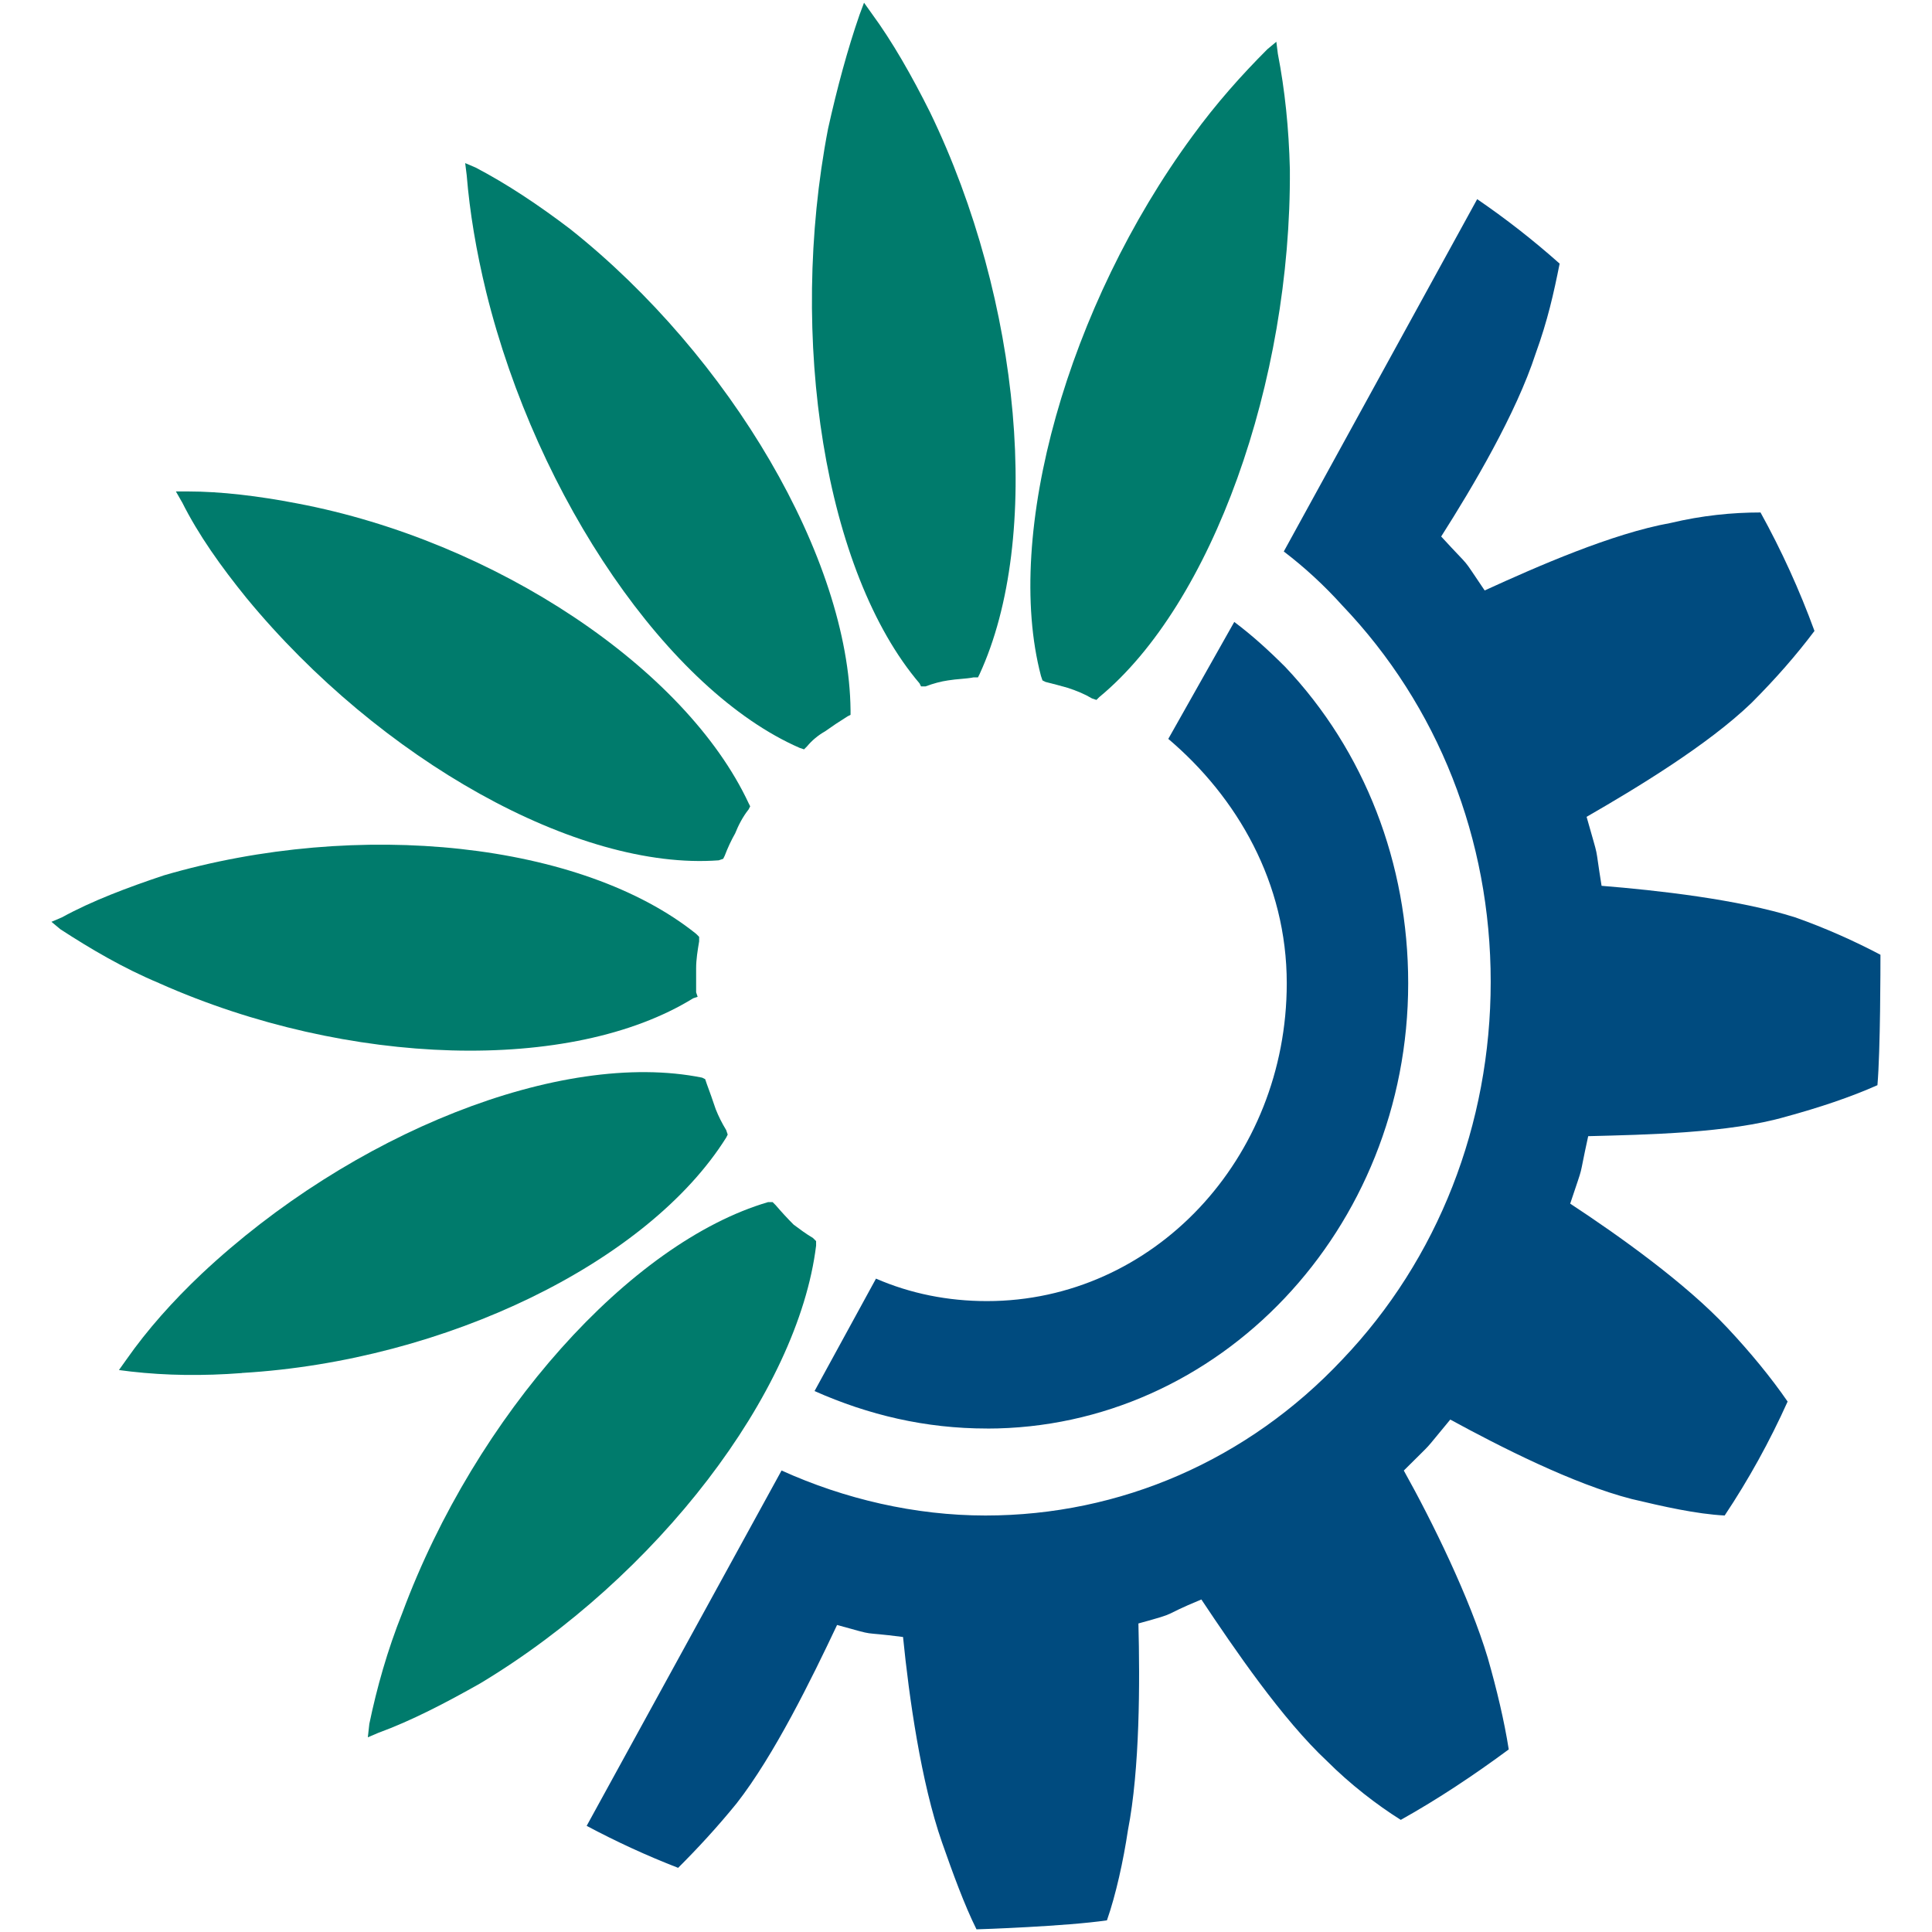
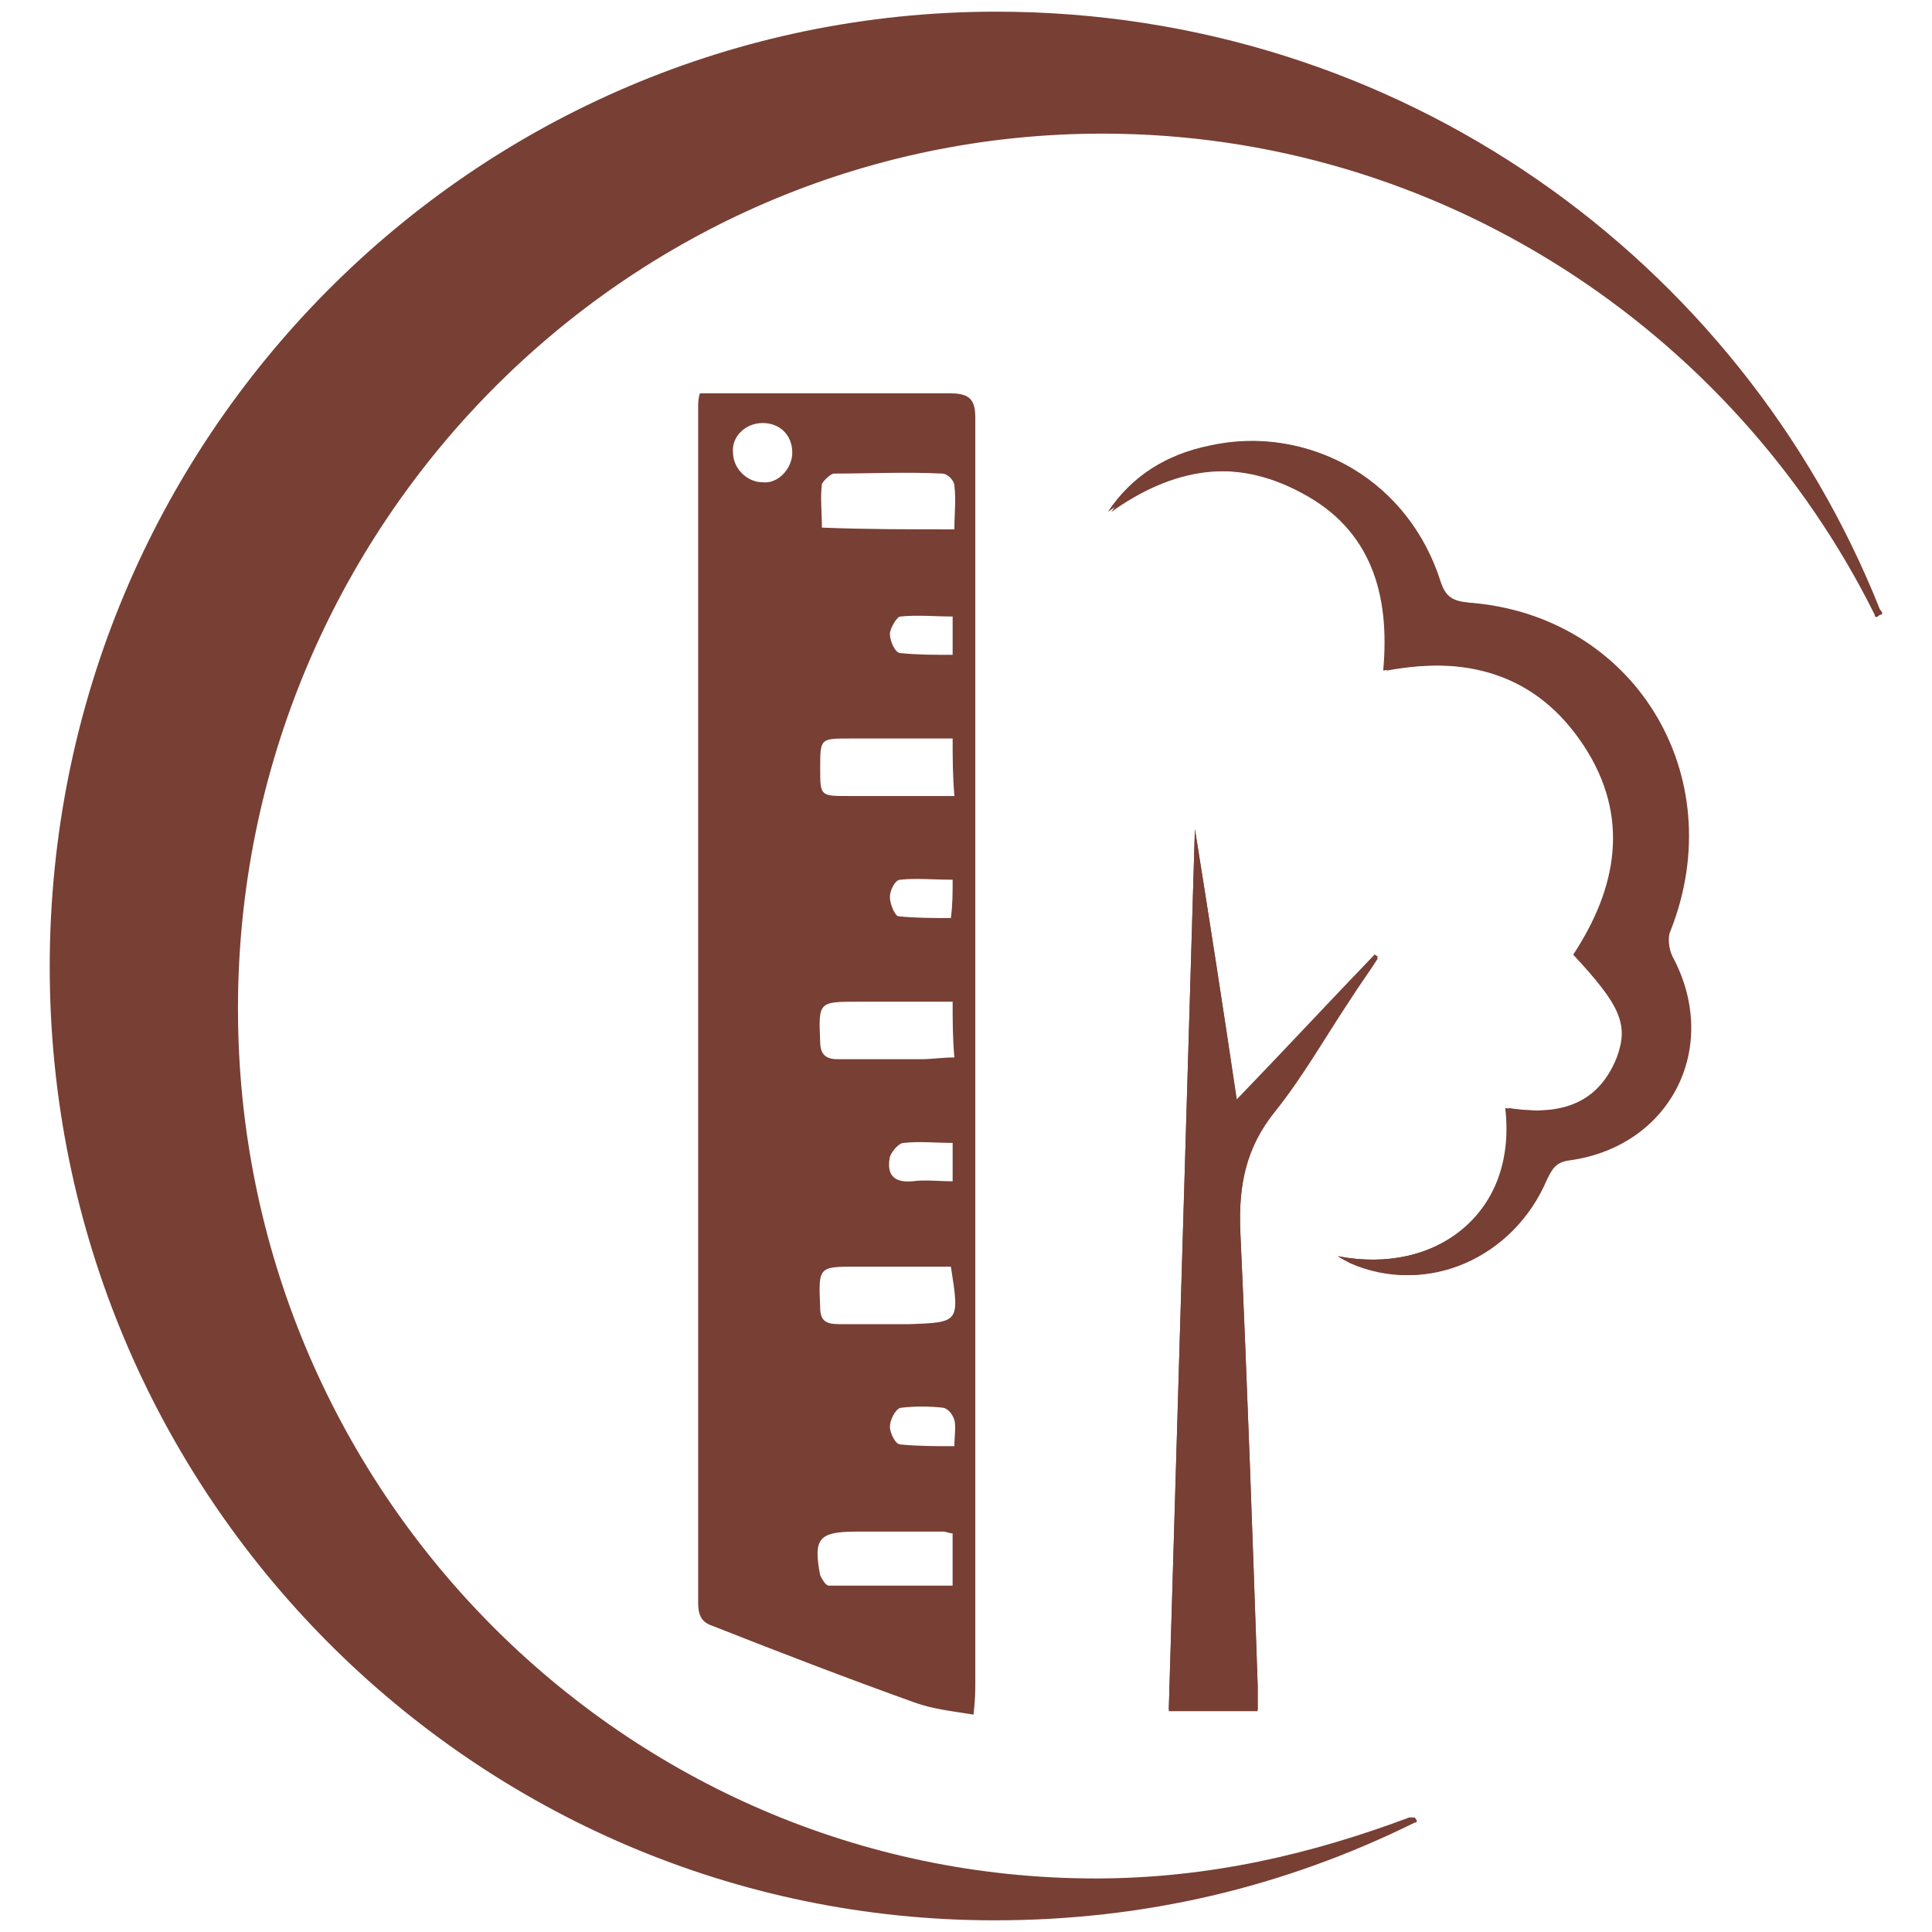
- <svg xmlns="http://www.w3.org/2000/svg" width="512" height="512" fill="none" version="1.1" viewBox="0 0 41 41">
-   <g transform="translate(.11794 1.0794)" stroke-width=".318">
-     <path class="a" d="m20.827 29.236c-1.304 0-2.514-0.286-3.659-0.795l1.304-2.386c0.732 0.318 1.527 0.477 2.354 0.477 3.532 0 6.363-3.023 6.363-6.745 0-2.132-1.05-3.945-2.514-5.186l1.4-2.482c0.382 0.286 0.732 0.605 1.082 0.955 1.686 1.782 2.609 4.168 2.609 6.713 0 5.218-4.009 9.45-8.941 9.45z" fill="#004b7f" />
-     <path class="a" d="m33.586 23.032c-0.223 1.018-0.064 0.477-0.382 1.432 1.018 0.668 2.45 1.686 3.341 2.641 0.477 0.509 0.923 1.05 1.273 1.559q-0.573 1.273-1.336 2.418c-0.605-0.032-1.304-0.191-1.973-0.35-1.241-0.318-2.8-1.114-3.85-1.686-0.636 0.764-0.286 0.382-0.986 1.082 0.605 1.082 1.4 2.704 1.782 3.977 0.191 0.668 0.35 1.336 0.445 1.941-0.732 0.541-1.495 1.05-2.291 1.495-0.509-0.318-1.082-0.764-1.559-1.241-0.955-0.891-1.973-2.386-2.673-3.436-0.923 0.382-0.414 0.255-1.336 0.509 0.032 1.241 0.032 3.086-0.223 4.391-0.095 0.636-0.255 1.368-0.445 1.909-0.859 0.127-2.704 0.191-2.768 0.191-0.255-0.509-0.509-1.209-0.732-1.845-0.445-1.273-0.7-3.086-0.827-4.359-0.986-0.127-0.477 0-1.4-0.255-0.541 1.145-1.336 2.768-2.132 3.786-0.414 0.509-0.827 0.955-1.241 1.368q-0.986-0.382-1.941-0.891l4.136-7.541c1.336 0.605 2.832 0.955 4.327 0.955 2.864 0 5.568-1.177 7.572-3.309 2.036-2.132 3.15-4.995 3.15-8.018 0-3.023-1.114-5.854-3.15-7.986q-0.573-0.636-1.241-1.145l4.104-7.477c0.605 0.414 1.177 0.859 1.75 1.368-0.127 0.636-0.255 1.209-0.509 1.909-0.414 1.273-1.336 2.832-2.005 3.882 0.7 0.764 0.382 0.35 0.923 1.145 1.114-0.509 2.704-1.209 3.945-1.432 0.668-0.159 1.304-0.223 1.909-0.223q0.668 1.209 1.145 2.514c-0.382 0.509-0.827 1.018-1.336 1.527-0.923 0.891-2.45 1.814-3.5 2.418 0.286 1.018 0.159 0.477 0.318 1.464 1.177 0.095 2.895 0.286 4.104 0.668 0.636 0.223 1.273 0.509 1.814 0.795 0 0.223 0 2.036-0.064 2.768-0.573 0.255-1.241 0.477-1.941 0.668-1.209 0.35-2.959 0.382-4.2 0.414z" fill="#004b7f" />
-     <g fill="#007b6c">
-       <path class="b" d="m23.214 13.71-0.064 0.064-0.095-0.032c-0.159-0.095-0.318-0.159-0.509-0.223q-0.223-0.064-0.477-0.127l-0.064-0.032-0.032-0.095c-0.795-3.023 0.573-7.859 3.213-11.454 0.509-0.7 1.05-1.304 1.591-1.845l0.191-0.159 0.032 0.255q0.223 1.145 0.255 2.45c0.032 4.518-1.655 9.227-4.041 11.199z" />
-       <path class="b" d="m19.618 1.301c1.941 4.009 2.386 9.036 1.05 11.931l-0.032 0.064h-0.095c-0.159 0.032-0.35 0.032-0.541 0.064q-0.223 0.032-0.477 0.127h-0.095l-0.032-0.064c-2.004-2.354-2.8-7.318-1.941-11.772 0.191-0.859 0.414-1.686 0.668-2.418l0.095-0.255 0.159 0.223c0.445 0.605 0.859 1.336 1.241 2.1z" />
-       <path class="b" d="m17.932 13.996v0.095l-0.064 0.032q-0.255 0.159-0.477 0.318-0.223 0.127-0.382 0.318l-0.064 0.064-0.095-0.032c-2.768-1.209-5.568-5.282-6.65-9.672q-0.318-1.304-0.414-2.482l-0.032-0.255 0.223 0.095c0.668 0.35 1.336 0.795 2.005 1.304 3.404 2.704 5.918 7 5.95 10.213z" />
-       <path class="b" d="m3.742 9.573-0.127-0.223h0.255c0.7 0 1.495 0.095 2.323 0.255 4.2 0.795 8.241 3.5 9.577 6.363l0.032 0.064-0.032 0.064c-0.127 0.159-0.223 0.35-0.286 0.509q-0.127 0.223-0.223 0.477l-0.032 0.064-0.095 0.032c-2.991 0.223-7.191-2.132-10.022-5.568-0.541-0.668-1.018-1.336-1.368-2.036z" />
-       <path class="b" d="m3.265 19.787c-0.764-0.318-1.464-0.732-2.1-1.145l-0.191-0.159 0.223-0.095c0.636-0.35 1.4-0.636 2.163-0.891 4.136-1.209 8.877-0.7 11.295 1.241l0.064 0.064v0.095c-0.032 0.191-0.064 0.382-0.064 0.573q0 0.255 0 0.509l0.032 0.095-0.095 0.032c-2.577 1.591-7.318 1.464-11.327-0.318z" />
-       <path class="b" d="m5.015 28.059q-1.241 0.095-2.354-0.032l-0.255-0.032 0.159-0.223c0.445-0.636 0.986-1.241 1.591-1.814 3.182-2.991 7.636-4.772 10.627-4.168l0.064 0.032 0.032 0.095q0.095 0.255 0.191 0.541c0.064 0.159 0.127 0.286 0.223 0.445l0.032 0.095-0.032 0.064c-1.655 2.641-5.95 4.741-10.277 4.995z" />
-       <path class="b" d="m17.137 25.195 0.064 0.064v0.095c-0.382 3.118-3.373 7.032-7.127 9.29-0.732 0.414-1.464 0.795-2.163 1.05l-0.223 0.095 0.032-0.286c0.159-0.764 0.382-1.559 0.7-2.354 1.559-4.2 4.836-7.859 7.763-8.718h0.095l0.064 0.064q0.191 0.223 0.382 0.414c0.127 0.095 0.255 0.191 0.414 0.286z" />
-     </g>
+ <svg xmlns="http://www.w3.org/2000/svg" width="512" height="512" fill="none" version="1.1" viewBox="0 0 41 41" id="svg24">
+   <defs id="defs28" />
+   <g id="g850" transform="matrix(0.843845,0,0,0.843845,0.2115003,-0.596125)">
+     <path d="M 1,25.022 C 1,38.304 11.696,49 24.759,49 c 3.77,0 7.277,-0.833 10.564,-2.455 0,0 0.132,0 0,-0.132 h -0.132 c -2.455,0.92 -5.041,1.534 -7.89,1.534 -11.836,0 -21.567,-9.775 -21.567,-21.874 0,-12.099 9.732,-22.006 21.742,-22.006 8.46,0 15.868,4.953 19.419,12.099 0,0 0,0.132 0.132,0 0.132,0 0,-0.132 0,-0.132 C 43.52,7.225 34.929,1 24.803,1 11.696,1 1,11.696 1,25.022 Z" fill="#783f34" id="path14-3" />
+     <path d="m 24.233,43.827 c -0.526,-0.088 -1.008,-0.132 -1.49,-0.307 -1.71,-0.614 -3.419,-1.271 -5.085,-1.929 -0.263,-0.088 -0.351,-0.263 -0.351,-0.57 0,-10.038 0,-20.077 0,-30.071 0,-0.088 0,-0.219 0.044,-0.351 0.307,0 0.57,0 0.833,0 1.841,0 3.638,0 5.479,0 0.482,0 0.614,0.175 0.614,0.614 0,3.857 0,7.759 0,11.616 0,6.707 0,13.414 0,20.164 0,0.219 0,0.438 -0.044,0.833 z M 23.707,19.279 c -0.877,0 -1.71,0 -2.586,0 -0.745,0 -0.745,0 -0.745,0.745 0,0.701 0,0.701 0.701,0.701 0.263,0 0.526,0 0.789,0 0.614,0 1.227,0 1.885,0 -0.044,-0.526 -0.044,-0.964 -0.044,-1.446 z m 0,6.619 c -0.789,0 -1.578,0 -2.367,0 -1.008,0 -1.008,0 -0.964,1.008 0,0.307 0.132,0.438 0.438,0.438 0.701,0 1.403,0 2.104,0 0.263,0 0.526,-0.044 0.833,-0.044 -0.044,-0.482 -0.044,-0.921 -0.044,-1.403 z m -0.044,6.663 c -0.789,0 -1.578,0 -2.367,0 -0.964,0 -0.964,0 -0.921,1.008 0,0.351 0.132,0.438 0.482,0.438 0.57,0 1.14,0 1.754,0 1.271,-0.044 1.271,-0.044 1.052,-1.447 z m 0.088,-18.542 c 0,-0.395 0.044,-0.745 0,-1.096 0,-0.132 -0.175,-0.307 -0.307,-0.307 -0.92,-0.044 -1.841,0 -2.718,0 -0.088,0 -0.263,0.175 -0.307,0.263 -0.044,0.351 0,0.701 0,1.096 1.096,0.044 2.148,0.044 3.332,0.044 z m -0.044,25.249 c -0.088,0 -0.175,-0.044 -0.219,-0.044 -0.745,0 -1.447,0 -2.192,0 -0.964,0 -1.096,0.175 -0.921,1.096 0.044,0.088 0.132,0.263 0.219,0.263 1.008,0 2.06,0 3.112,0 0,-0.482 0,-0.877 0,-1.315 z M 19.674,12.09 c 0,-0.438 -0.307,-0.745 -0.745,-0.745 -0.438,0 -0.789,0.351 -0.745,0.745 0,0.395 0.351,0.745 0.745,0.745 0.395,0.044 0.745,-0.351 0.745,-0.745 z m 4.033,4.121 c -0.438,0 -0.877,-0.044 -1.315,0 -0.088,0 -0.263,0.307 -0.263,0.438 0,0.175 0.132,0.482 0.263,0.482 0.438,0.044 0.877,0.044 1.315,0.044 0,-0.351 0,-0.657 0,-0.964 z m 0,6.619 c -0.482,0 -0.92,-0.044 -1.315,0 -0.132,0 -0.263,0.263 -0.263,0.438 0,0.175 0.132,0.482 0.219,0.482 0.438,0.044 0.877,0.044 1.315,0.044 0.044,-0.351 0.044,-0.614 0.044,-0.964 z m 0,6.619 c -0.438,0 -0.833,-0.044 -1.227,0 -0.132,0 -0.307,0.219 -0.351,0.351 -0.088,0.438 0.088,0.657 0.57,0.614 0.307,-0.044 0.658,0 1.008,0 0,-0.307 0,-0.57 0,-0.964 z m 0.044,7.627 c 0,-0.263 0.044,-0.482 0,-0.657 -0.044,-0.132 -0.132,-0.263 -0.263,-0.307 -0.351,-0.044 -0.745,-0.044 -1.096,0 -0.132,0.044 -0.263,0.307 -0.263,0.482 0,0.132 0.132,0.438 0.263,0.438 0.438,0.044 0.877,0.044 1.359,0.044 z" fill="#783f34" id="path16-6" />
+     <path d="m 33.395,32.299 c 0.088,0.044 0.219,0.132 0.307,0.175 1.885,0.833 4.077,-0.132 4.866,-2.104 0.132,-0.307 0.263,-0.438 0.57,-0.482 2.542,-0.351 3.814,-2.805 2.586,-5.129 C 41.636,24.584 41.592,24.277 41.679,24.101 43.214,20.2 40.759,16.211 36.594,15.86 36.2,15.816 36.025,15.729 35.893,15.334 c -0.745,-2.499 -3.2,-3.989 -5.742,-3.419 -1.052,0.219 -1.929,0.745 -2.542,1.666 1.534,-1.096 3.156,-1.403 4.866,-0.482 1.753,0.921 2.236,2.542 2.06,4.471 2.104,-0.395 3.858,0.088 5.041,1.885 1.184,1.797 0.833,3.595 -0.263,5.26 1.184,1.271 1.403,1.753 1.096,2.586 -0.526,1.315 -1.622,1.446 -2.805,1.271 0.307,2.63 -1.71,4.208 -4.208,3.726 z M 29.8,21.559 c -0.219,7.321 -0.438,14.729 -0.657,22.137 0.745,0 1.49,0 2.236,0 0,-0.219 0,-0.438 0,-0.614 -0.132,-3.814 -0.263,-7.627 -0.438,-11.441 -0.044,-1.14 0.132,-2.104 0.877,-3.025 0.701,-0.877 1.271,-1.841 1.885,-2.805 0.219,-0.351 0.482,-0.701 0.701,-1.052 -0.044,0 -0.044,-0.044 -0.088,-0.044 -1.14,1.183 -2.236,2.367 -3.463,3.638 C 30.501,25.986 30.151,23.751 29.8,21.559 Z" fill="#783f34" id="path18-7" />
+     <path d="m 33.395,32.299 c 2.499,0.482 4.471,-1.096 4.296,-3.726 1.184,0.175 2.323,0.044 2.805,-1.271 0.307,-0.833 0.088,-1.315 -1.096,-2.586 1.096,-1.666 1.447,-3.463 0.263,-5.26 -1.183,-1.797 -2.893,-2.28 -5.041,-1.885 0.175,-1.929 -0.307,-3.551 -2.06,-4.471 -1.71,-0.92 -3.332,-0.614 -4.866,0.482 0.614,-0.92 1.49,-1.447 2.542,-1.666 2.542,-0.526 4.953,0.92 5.742,3.419 0.132,0.395 0.307,0.482 0.701,0.526 4.164,0.307 6.619,4.34 5.085,8.241 -0.088,0.175 -0.044,0.482 0.044,0.657 1.227,2.28 -0.044,4.778 -2.586,5.129 -0.351,0.044 -0.438,0.219 -0.57,0.482 -0.833,1.973 -3.025,2.937 -4.866,2.104 -0.175,-0.044 -0.263,-0.088 -0.395,-0.175 z" fill="#783f34" id="path20" />
+     <path d="m 29.8,21.559 c 0.351,2.192 0.701,4.427 1.052,6.838 1.227,-1.271 2.323,-2.455 3.463,-3.638 0.044,0 0.044,0.044 0.088,0.044 -0.219,0.351 -0.482,0.701 -0.701,1.052 -0.614,0.92 -1.184,1.929 -1.885,2.805 -0.745,0.92 -0.92,1.885 -0.877,3.025 0.175,3.814 0.307,7.627 0.438,11.441 0,0.175 0,0.395 0,0.614 -0.745,0 -1.447,0 -2.236,0 0.219,-7.452 0.438,-14.86 0.657,-22.181 z" fill="#783f34" id="path22" />
  </g>
</svg>
